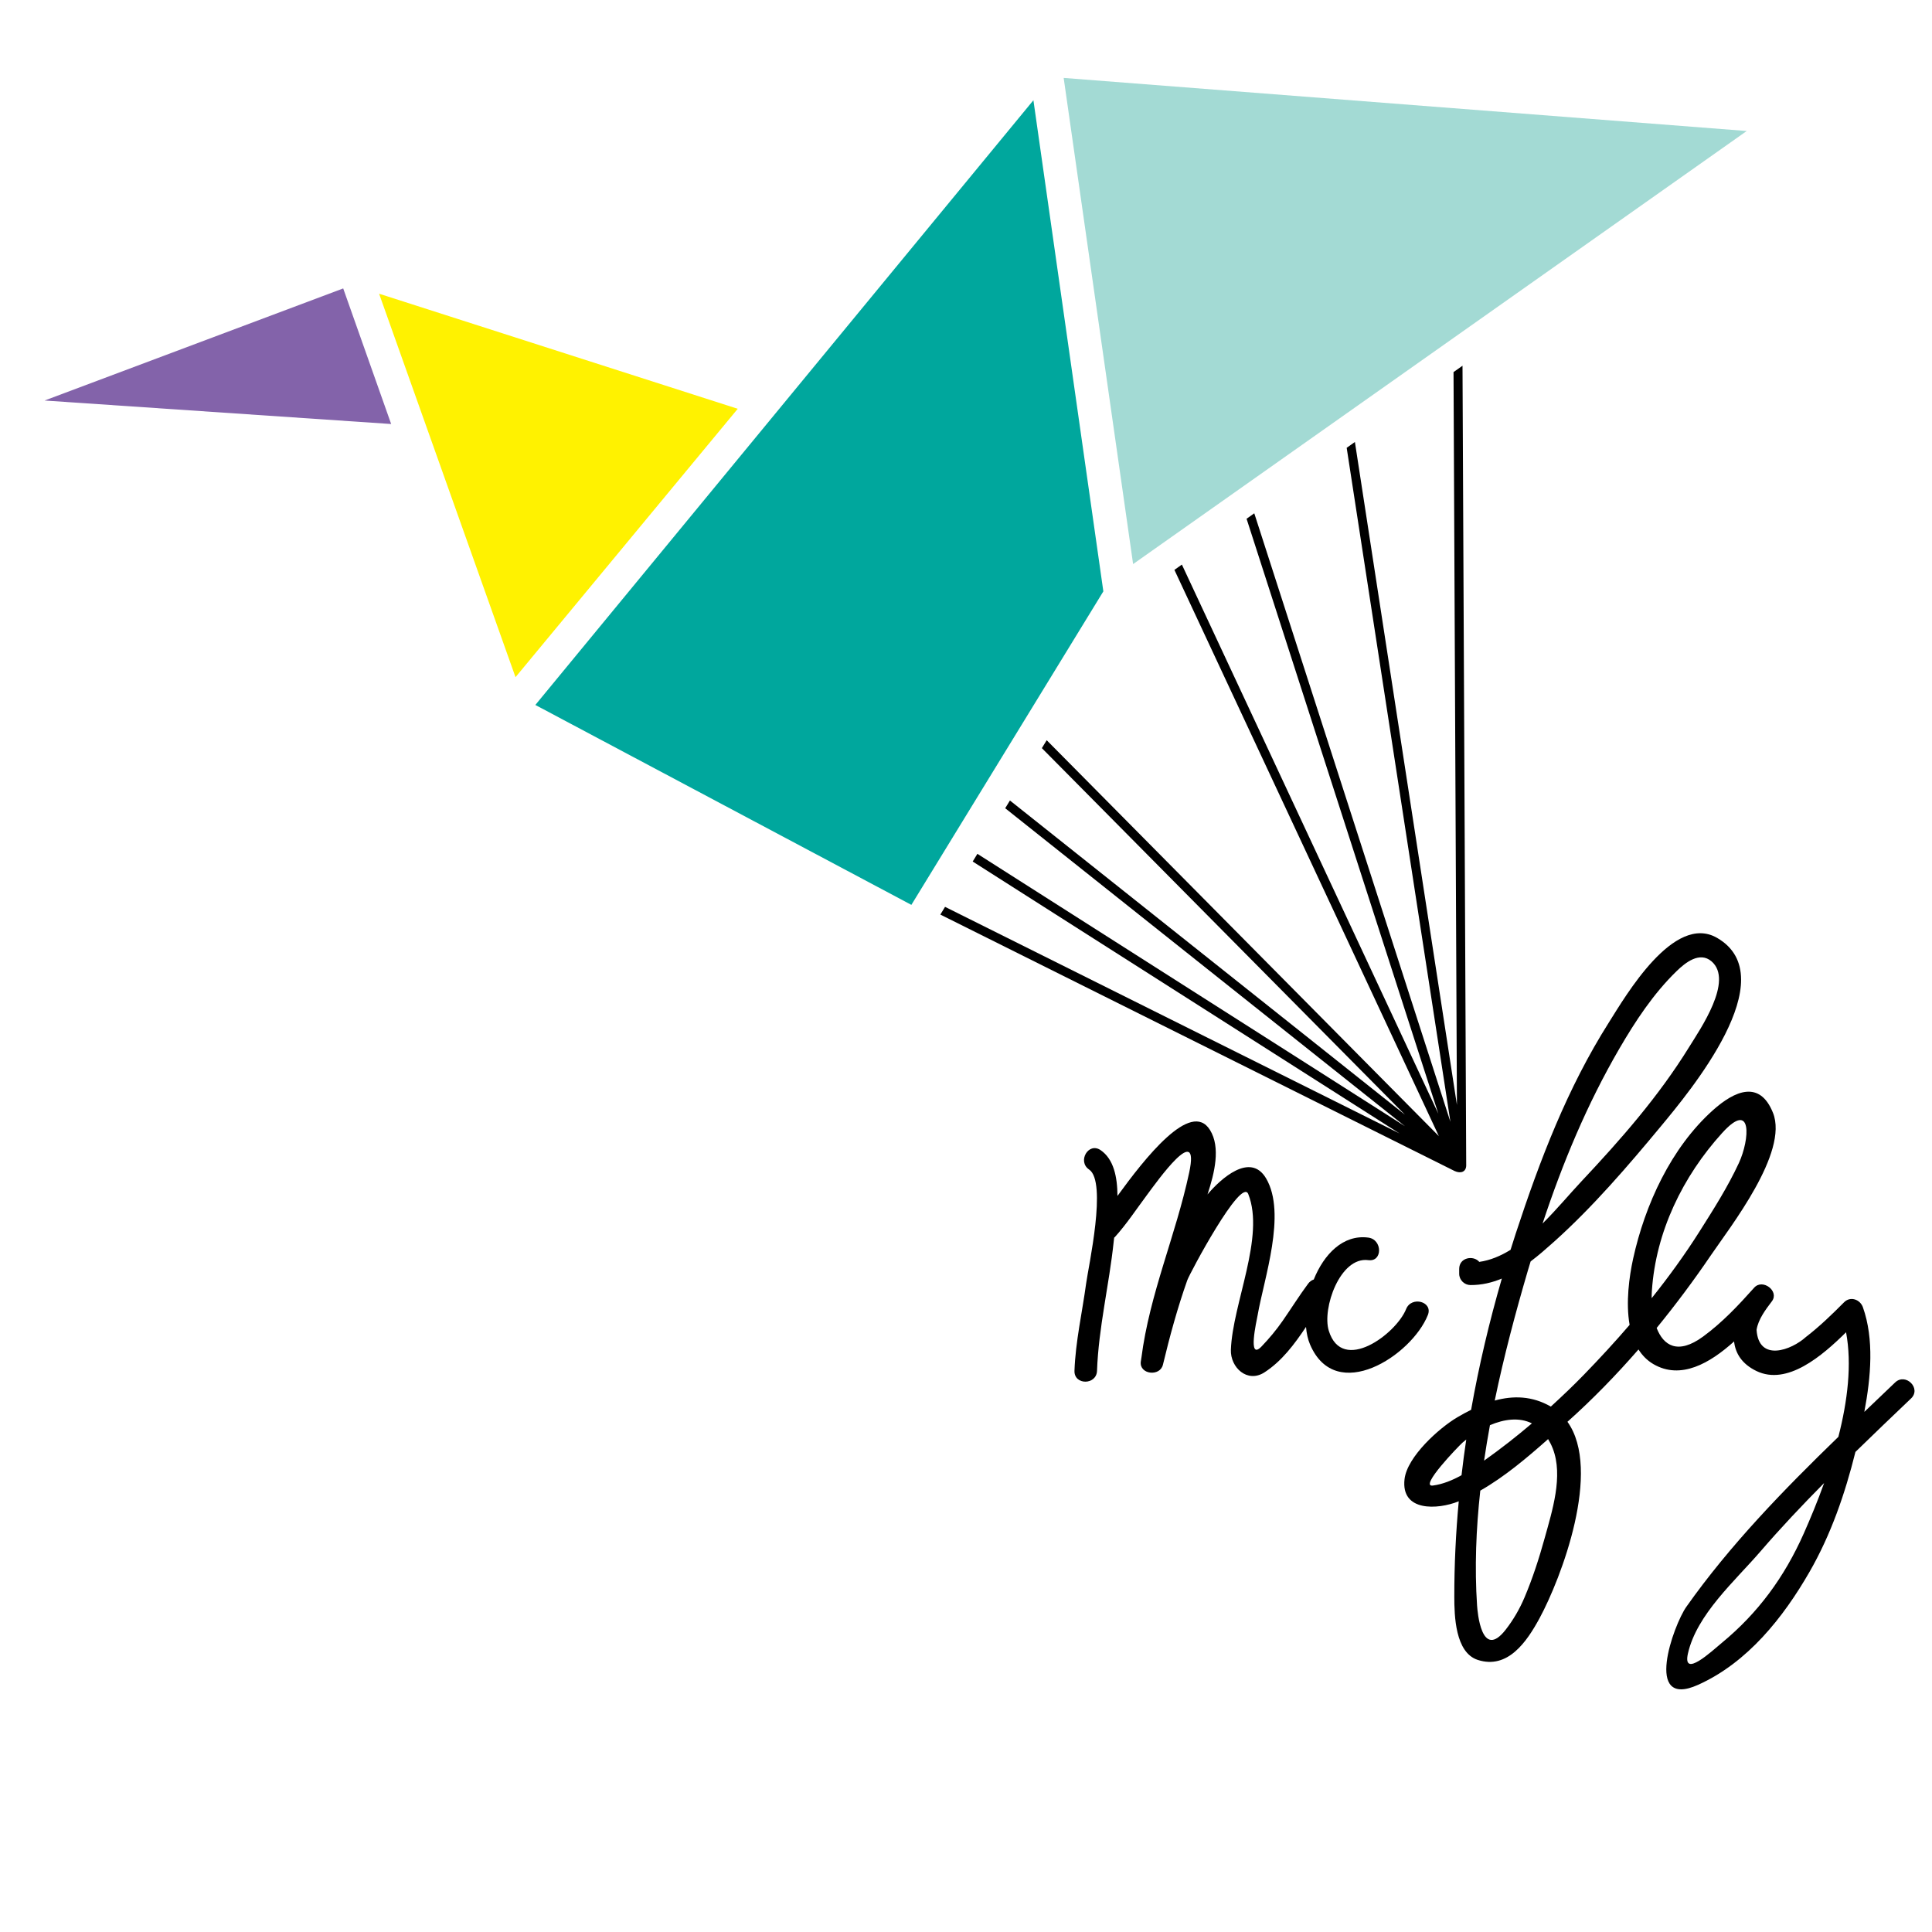
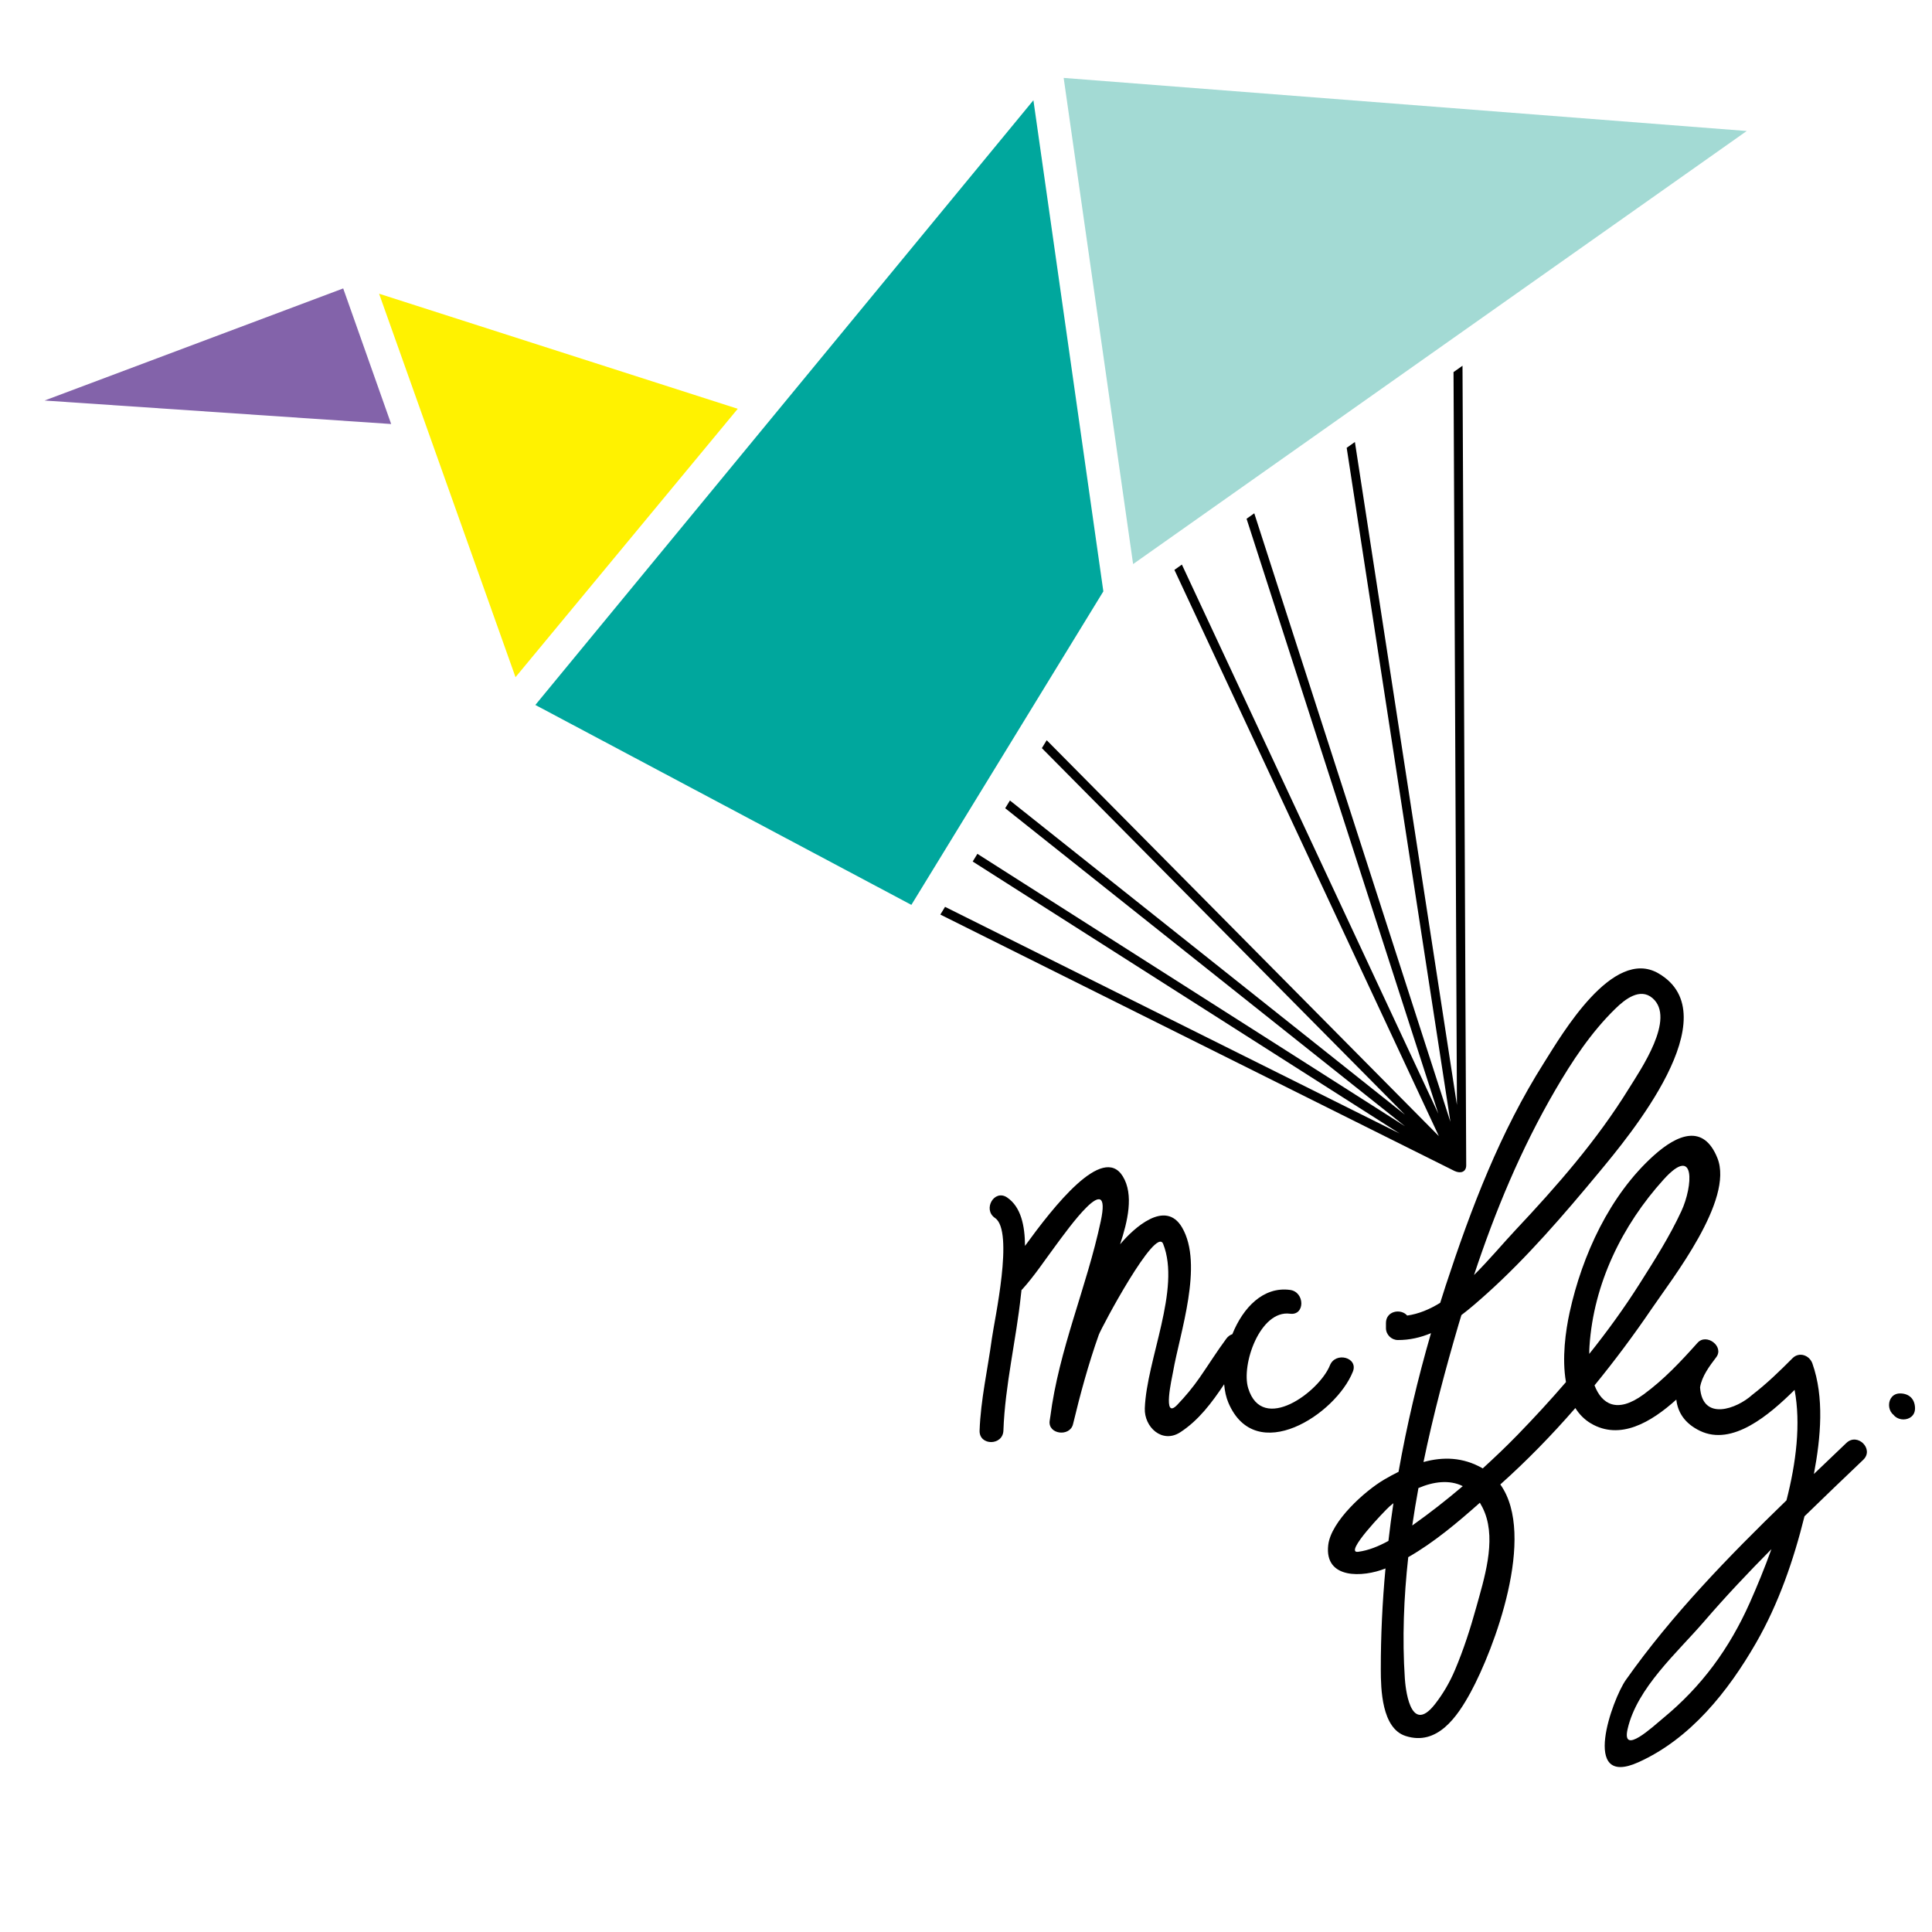
- <svg xmlns="http://www.w3.org/2000/svg" version="1.1" width="1810" height="1810">
-   <svg version="1.1" id="SvgjsSvg1001" x="0px" y="0px" viewBox="0 0 1810 1810" style="enable-background:new 0 0 1810 1810;" xml:space="preserve">
-     <style type="text/css">
+ <svg xmlns="http://www.w3.org/2000/svg" version="1.1" id="Calque_1" x="0px" y="0px" viewBox="0 0 1810 1810" style="enable-background:new 0 0 1810 1810;" xml:space="preserve">
+   <style type="text/css">
	.st0{fill:none;}
	.st1{fill:#8363AA;}
	.st2{fill:#FFF200;}
	.st3{fill:#00A79D;}
	.st4{fill:#A3DAD4;}
</style>
-     <path d="M1373.625,1091.687l-3.471-749.048l-8.412,5.96l3.181,686.552l-95.58-621.063l-7.696,5.445l97.177,631.475l-183.754-570.123  l-7.218,5.118l179.654,557.385l-240.252-514.455l-7.004,4.967l247.759,530.5L980.603,693.472l-4.527,7.419l340.183,343.439  L946.161,749.945l-4.439,7.255l374.474,297.869L915.68,799.917l-4.401,7.205l399.912,254.775L885.375,849.586l-4.414,7.23  l481.811,240.264C1368.57,1099.734,1373.625,1097.873,1373.625,1091.687" />
-     <rect x="40.074" y="280.59" class="st0" width="1729.63" height="1238.928" />
-     <g>
-       <polygon class="st1" points="41.757,375.237 366.46,397.243 321.531,270.214  " />
-       <polygon class="st2" points="355.149,275.168 691.157,382.983 482.958,634.414  " />
-       <polygon class="st3" points="501.542,660.44 968.151,93.913 1033.677,554.02 853.822,847.727  " />
-       <polygon class="st4" points="996.499,73 1061.56,528.455 1636.436,122.733  " />
-     </g>
-     <g>
-       <path d="M1317.321,1226.407c-9.305,23.238-59.893,61.1-72.443,20.283c-6.451-20.874,10.575-69.664,37.07-66.118   c13.48,1.798,13.304-19.34,0-21.113c-23.779-3.181-41.685,15.769-51.141,39.245c-1.974,0.667-3.835,1.937-5.319,3.961   c-8.387,11.292-15.832,23.288-23.867,34.819c-5.998,8.626-12.449,16.334-19.679,23.904c-13.505,14.109-4.665-23.904-3.722-29.299   c5.91-34.165,27.3-95.014,7.972-128.035c-14.826-25.288-42.955,0.817-54.423,14.348c-0.176,0.189-0.352,0.428-0.528,0.629   c6.677-20.245,12.411-44.099,2.364-60.371c-17.881-28.922-61.44,27.01-86.702,61.754c-0.088-17.579-3.433-34.555-15.894-42.968   c-11.342-7.633-21.88,10.663-10.676,18.233c17.064,11.506-0.616,90.663-2.792,106.784c-3.647,27.01-9.959,54.448-10.915,81.748   c-0.465,13.631,20.648,13.581,21.125,0c1.408-40.239,11.405-80.679,15.593-120.767c0.113-1.195,0.302-2.678,0.465-3.986   c0.189-0.201,0.427-0.252,0.616-0.465c10.915-12.072,19.981-25.866,29.676-38.881c10.336-13.933,50.399-70.318,40-21.616   c-12.562,58.925-37.083,113.398-44.816,173.807c-0.063,0.214-0.126,0.44-0.151,0.641c0,0,0.025,0.013,0.05,0.013   c-0.113,0.943-0.352,1.861-0.44,2.804c-1.383,11.958,17.994,14.184,20.748,2.792c6.438-26.809,13.618-53.191,22.836-79.22   c2.163-6.124,50.588-97.152,57.114-80.667c15.869,40.063-14.712,102.66-16.284,145.841c-0.616,16.586,15.391,31.6,31.474,21.188   c16.334-10.6,28.029-26.306,38.906-42.565c0.528,6.036,1.71,11.657,3.785,16.46c24.194,56.661,95.203,10.349,110.355-27.589   C1342.759,1219.366,1322.313,1213.921,1317.321,1226.407" />
-       <path d="M1689.84,1436.716c-18.171,40.83-42.691,74.329-76.856,102.496c-9.041,7.482-37.02,33.725-31.638,9.871   c8.249-36.63,44.175-68.029,67.865-95.53c19-22.081,39.095-43.32,59.717-64.156   C1702.78,1406.524,1696.103,1422.607,1689.84,1436.716 M1547.571,1209.291c3.672-55.278,28.896-107.098,65.803-147.828   c28.657-31.638,25.854,6.224,15.693,28.117c-10.437,22.496-23.703,43.345-36.969,64.282   c-13.681,21.616-28.746,42.351-44.728,62.358C1547.369,1213.88,1547.395,1211.529,1547.571,1209.291 M1447.124,1441.017   c-5.231,18.9-11.204,37.447-18.862,55.53c-4.539,10.739-10.449,20.962-17.63,30.179c-22.785,29.299-26.445-16.938-26.834-22.584   c-2.364-35.574-0.943-71.65,3.018-107.652c22.685-12.939,43.936-30.871,63.527-48.274c1.584,2.628,3.068,5.483,4.363,8.79   C1464.754,1382.771,1454.116,1415.754,1447.124,1441.017 M1342.34,1391.749c-13.292,1.723,24.445-37.271,27.903-40.289   c1.094-0.943,2.238-1.886,3.42-2.829c-1.685,11.129-3.131,22.27-4.426,33.436   C1360.698,1386.782,1351.682,1390.517,1342.34,1391.749 M1435.178,1333.503c-14.448,12.285-29.4,23.98-44.816,34.907   c1.622-11.103,3.483-22.182,5.495-33.222C1409.036,1329.542,1423.27,1327.543,1435.178,1333.503 M1517.027,982.544   c15.152-26.03,32.002-51.632,53.656-72.682c8.236-8.035,21.654-18.761,32.77-9.217c20.912,18.007-10.55,63.401-20.924,80.176   c-28.658,46.401-63.854,86.463-101.075,126.074c-10.663,11.355-22.81,25.967-36.29,39.359   C1463.962,1089.454,1486.822,1034.478,1517.027,982.544 M1775.436,1295.176c-9.544,9.129-19.177,18.334-28.834,27.551   c6.174-32.682,9.268-68.117-1.333-98.02c-2.603-7.331-11.732-10.626-17.642-4.665c-11.431,11.493-22.836,22.572-35.725,32.493   c-13.581,12.361-44.25,23.817-46.262-6.677c1.597-9.909,8.45-18.937,14.335-26.696c7.293-9.569-8.689-21.641-16.586-12.776   c-14.863,16.636-29.727,32.48-47.796,45.747c-23.816,17.466-37.234,8.387-43.559-8.01c17.906-21.918,34.832-44.615,50.638-67.865   c18.032-26.583,73.223-96.561,58.359-133.707c-12.348-30.846-35.725-20.886-56.347-2.389   c-39.233,35.234-63.578,88.526-74.694,139.063c-3.634,16.649-7.004,40.931-3.282,61.981c-13.82,16.058-28.18,31.638-42.93,46.816   c-9.921,10.223-20.296,20.069-30.871,29.739h-0.025c-17.491-10.085-35.222-10.399-52.537-5.646   c8.601-41.584,19.529-82.565,31.135-122.113c0.805-2.754,1.66-5.47,2.49-8.224c7.734-5.835,15.065-12.323,22.157-18.661   c36.014-32.292,68.959-70.657,99.717-107.74c26.595-32.053,116.794-139.667,52.826-176.712   c-40.528-23.49-85.709,54.423-101.402,79.246c-38.969,61.566-64.495,128.526-87.193,197.573   c-1.647,5.105-3.269,10.261-4.904,15.404c-9.305,5.772-19.076,9.871-29.299,11.317c-5.445-6.426-18.824-4.25-18.824,6.589v4.552   c0,5.772,4.816,10.538,10.55,10.563c10.512,0.063,20.233-2.263,29.4-6.086c-11.732,40.453-21.453,81.496-28.783,122.968   c-4.313,2.125-8.563,4.439-12.763,6.903c-17.139,10.072-47.18,36.995-49.607,58.07c-3.546,30.645,30.934,28.645,50.462,20.861   c0.126-0.025,0.239-0.101,0.327-0.151c-2.754,29.789-4.2,59.692-4.162,89.645c0.025,17.328,0.767,52.059,21.918,58.95   c28.193,9.18,46.011-17.114,57.793-38.755c20.623-37.976,58.774-138.9,26.294-184.307c23.552-21.05,45.709-43.823,66.545-67.765   c3.483,5.533,8.035,10.236,13.908,13.694c25.715,15.052,53.065-0.83,75.649-21.201c1.232,11.141,7.318,21.125,20.937,27.702   c28.846,13.92,61.49-14.096,83.974-36.303c5.621,30.003,1.396,64.508-7.205,97.969c-51.292,49.708-101.666,101.515-142.446,159.271   c-11.908,16.85-40.654,96.297,11.028,73.059c46.35-20.824,79.799-63.087,104.382-105.803   c20.057-34.832,33.361-73.486,43.018-112.392c17.29-16.875,34.744-33.537,52.122-50.11   C1800.259,1300.696,1785.27,1285.782,1775.436,1295.176" />
-     </g>
-   </svg>
-   <style>@media (prefers-color-scheme: light) { :root { filter: none; } }
- @media (prefers-color-scheme: dark) { :root { filter: none; } }
- </style>
+   <path d="M1373.625,1091.687l-3.471-749.048l-8.412,5.96l3.181,686.552l-95.58-621.063l-7.696,5.445l97.177,631.475l-183.754-570.123  l-7.218,5.118l179.654,557.385l-240.252-514.455l-7.004,4.967l247.759,530.5L980.603,693.472l-4.527,7.419l340.183,343.439  L946.161,749.945l-4.439,7.255l374.474,297.869L915.68,799.917l-4.401,7.205l399.912,254.775L885.375,849.586l-4.414,7.23  l481.811,240.264C1368.57,1099.734,1373.625,1097.873,1373.625,1091.687" />
+   <rect x="40.074" y="280.59" class="st0" width="1729.63" height="1238.928" />
+   <g>
+     <polygon class="st1" points="41.757,375.237 366.46,397.243 321.531,270.214  " />
+     <polygon class="st2" points="355.149,275.168 691.157,382.983 482.958,634.414  " />
+     <polygon class="st3" points="501.542,660.44 968.151,93.913 1033.677,554.02 853.822,847.727  " />
+     <polygon class="st4" points="996.499,73 1061.56,528.455 1636.436,122.733  " />
+   </g>
+   <g>
+     <path d="M1245.914,1279.175c-9.829,24.546-63.263,64.539-76.519,21.424c-6.814-22.049,11.17-73.584,39.156-69.838   c14.238,1.899,14.053-20.428,0-22.301c-25.117-3.36-44.031,16.656-54.019,41.454c-2.085,0.704-4.051,2.045-5.618,4.184   c-8.859,11.927-16.722,24.599-25.21,36.779c-6.336,9.112-13.149,17.254-20.787,25.25c-14.265,14.903-4.928-25.25-3.932-30.948   c6.243-36.088,28.836-100.361,8.421-135.24c-15.66-26.711-45.372,0.863-57.486,15.155c-0.186,0.199-0.372,0.452-0.558,0.664   c7.053-21.385,13.11-46.581,2.497-63.768c-18.887-30.549-64.897,28.53-91.581,65.229c-0.093-18.569-3.626-36.5-16.789-45.385   c-11.981-8.062-23.111,11.263-11.277,19.259c18.024,12.153-0.651,95.765-2.949,112.793c-3.852,28.53-10.52,57.512-11.529,86.348   c-0.491,14.398,21.809,14.345,22.314,0c1.488-42.503,12.047-85.219,16.47-127.563c0.12-1.262,0.319-2.829,0.491-4.21   c0.199-0.213,0.452-0.266,0.651-0.491c11.529-12.751,21.105-27.322,31.346-41.069c10.918-14.717,53.235-74.275,42.251-22.832   c-13.269,62.241-39.169,119.78-47.338,183.588c-0.066,0.226-0.133,0.465-0.159,0.677c0,0,0.027,0.013,0.053,0.013   c-0.12,0.996-0.372,1.966-0.465,2.962c-1.461,12.631,19.007,14.982,21.916,2.949c6.801-28.318,14.385-56.184,24.121-83.678   c2.285-6.469,53.435-102.619,60.328-85.206c16.762,42.317-15.54,108.436-17.201,154.048c-0.651,17.519,16.257,33.378,33.245,22.381   c17.254-11.197,29.606-27.786,41.095-44.96c0.558,6.375,1.806,12.313,3.998,17.386c25.555,59.85,100.56,10.931,116.565-29.141   C1272.784,1271.737,1251.187,1265.986,1245.914,1279.175" />
+     <path d="M1639.396,1501.318c-19.193,43.128-45.093,78.511-81.181,108.264c-9.55,7.903-39.103,35.623-33.418,10.427   c8.713-38.691,46.661-71.857,71.684-100.905c20.07-23.324,41.295-45.757,63.078-67.766   C1653.063,1469.427,1646.01,1486.416,1639.396,1501.318 M1489.12,1261.095c3.878-58.389,30.522-113.125,69.506-156.146   c30.27-33.418,27.308,6.575,16.576,29.699c-11.024,23.762-25.037,45.784-39.05,67.899c-14.451,22.832-30.363,44.735-47.245,65.867   C1488.907,1265.943,1488.934,1263.459,1489.12,1261.095 M1383.021,1505.861c-5.525,19.963-11.834,39.555-19.923,58.655   c-4.795,11.343-11.037,22.142-18.622,31.877c-24.068,30.948-27.933-17.891-28.344-23.855c-2.497-37.576-0.996-75.682,3.188-113.709   c23.961-13.667,46.408-32.608,67.102-50.991c1.674,2.776,3.241,5.791,4.609,9.284   C1401.643,1444.337,1390.406,1479.177,1383.021,1505.861 M1272.34,1453.821c-14.039,1.82,25.821-39.369,29.473-42.556   c1.156-0.996,2.364-1.992,3.613-2.988c-1.78,11.755-3.307,23.523-4.675,35.318   C1291.732,1448.574,1282.209,1452.519,1272.34,1453.821 M1370.403,1392.297c-15.261,12.977-31.054,25.329-47.338,36.872   c1.713-11.728,3.679-23.43,5.804-35.092C1342.789,1388.114,1357.825,1386.002,1370.403,1392.297 M1456.857,1021.589   c16.005-27.494,33.803-54.537,56.675-76.772c8.7-8.487,22.872-19.817,34.614-9.736c22.088,19.02-11.144,66.969-22.102,84.688   c-30.27,49.011-67.447,91.329-106.763,133.168c-11.263,11.994-24.094,27.428-38.332,41.573   C1400.806,1134.515,1424.953,1076.445,1456.857,1021.589 M1729.808,1351.813c-10.081,9.643-20.256,19.366-30.456,29.101   c6.522-34.521,9.789-71.95-1.408-103.535c-2.75-7.744-12.392-11.224-18.635-4.928c-12.074,12.14-24.121,23.842-37.735,34.321   c-14.345,13.057-46.74,25.157-48.865-7.053c1.687-10.466,8.926-20.003,15.142-28.198c7.704-10.108-9.178-22.859-17.519-13.495   c-15.7,17.572-31.399,34.308-50.486,48.321c-25.157,18.449-39.329,8.859-46.01-8.461c18.914-23.151,36.792-47.125,53.488-71.684   c19.047-28.079,77.343-101.995,61.643-141.23c-13.043-32.581-37.735-22.062-59.518-2.524   c-41.441,37.217-67.155,93.507-78.897,146.889c-3.839,17.586-7.398,43.234-3.467,65.468c-14.597,16.961-29.766,33.418-45.346,49.45   c-10.48,10.798-21.438,21.198-32.608,31.412h-0.027c-18.476-10.652-37.204-10.984-55.493-5.964   c9.085-43.924,20.627-87.211,32.887-128.984c0.85-2.909,1.753-5.778,2.63-8.687c8.169-6.163,15.912-13.017,23.403-19.711   c38.04-34.109,72.84-74.633,105.328-113.802c28.092-33.856,123.366-147.526,55.799-186.656   c-42.809-24.811-90.532,57.486-107.108,83.705c-41.162,65.03-68.125,135.758-92.099,208.691c-1.74,5.393-3.453,10.838-5.18,16.271   c-9.829,6.097-20.149,10.427-30.948,11.954c-5.751-6.787-19.884-4.489-19.884,6.96v4.808c0,6.097,5.087,11.131,11.144,11.157   c11.104,0.067,21.371-2.391,31.054-6.429c-12.392,42.729-22.66,86.082-30.403,129.887c-4.556,2.245-9.045,4.689-13.481,7.292   c-18.104,10.639-49.835,39.076-52.399,61.338c-3.746,32.369,32.674,30.257,53.302,22.035c0.133-0.027,0.252-0.106,0.345-0.159   c-2.909,31.466-4.436,63.051-4.396,94.689c0.027,18.303,0.81,54.989,23.151,62.267c29.779,9.696,48.6-18.077,61.045-40.936   c21.783-40.112,62.081-146.716,27.773-194.678c24.878-22.234,48.281-46.289,70.29-71.578c3.679,5.844,8.487,10.812,14.69,14.464   c27.162,15.899,56.051-0.877,79.906-22.394c1.302,11.768,7.73,22.314,22.115,29.261c30.469,14.703,64.95-14.889,88.699-38.346   c5.937,31.692,1.474,68.138-7.611,103.482c-54.178,52.505-107.387,107.228-150.462,168.233   c-12.578,17.798-42.942,101.716,11.648,77.17c48.958-21.995,84.289-66.637,110.256-111.757   c21.185-36.792,35.238-77.622,45.439-118.717c18.263-17.825,36.699-35.424,55.055-52.93   C1756.027,1357.644,1740.195,1341.891,1729.808,1351.813" />
+     <path d="M1780.538,1327.744c-0.279-0.027-0.571-0.066-0.863-0.093c-2.603-2.603-5.193-5.193-7.783-7.783   c-0.027-0.292-0.08-0.571-0.106-0.85c0.385,14.345,22.699,14.385,22.314,0c-0.239-8.248-5.326-13.349-13.561-13.574   C1766.153,1305.045,1766.18,1327.359,1780.538,1327.744" />
+   </g>
</svg>
